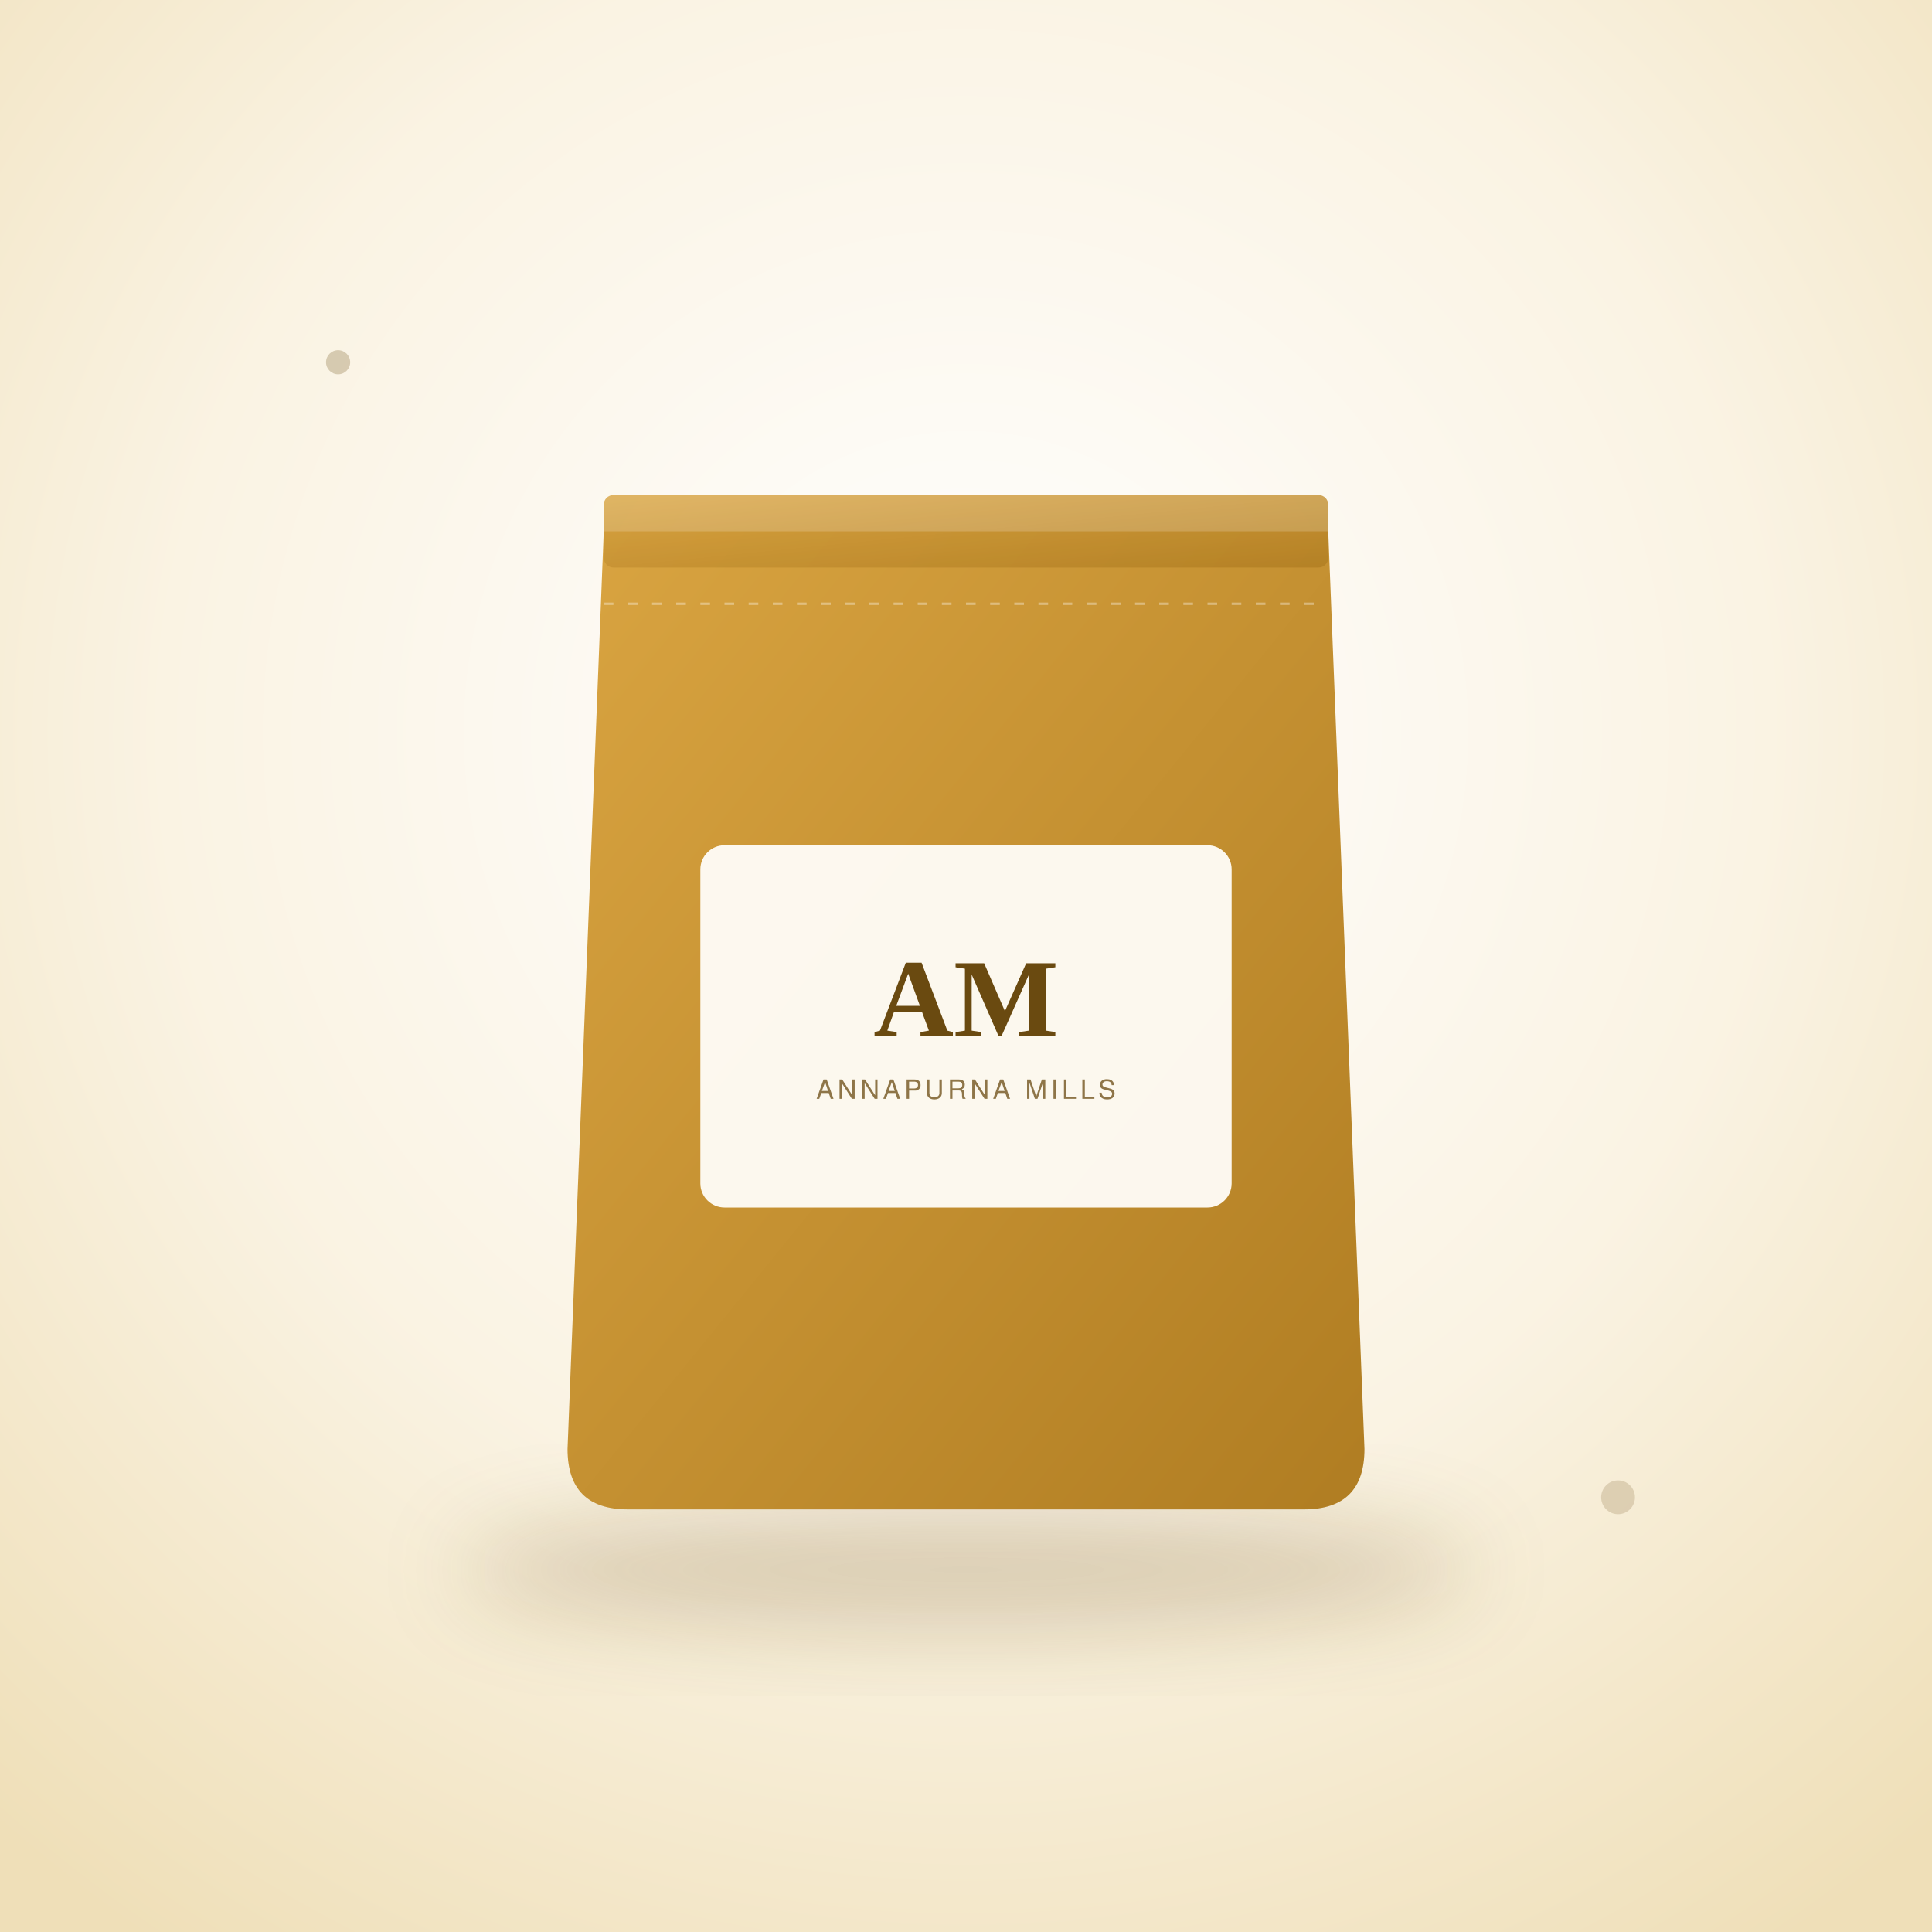
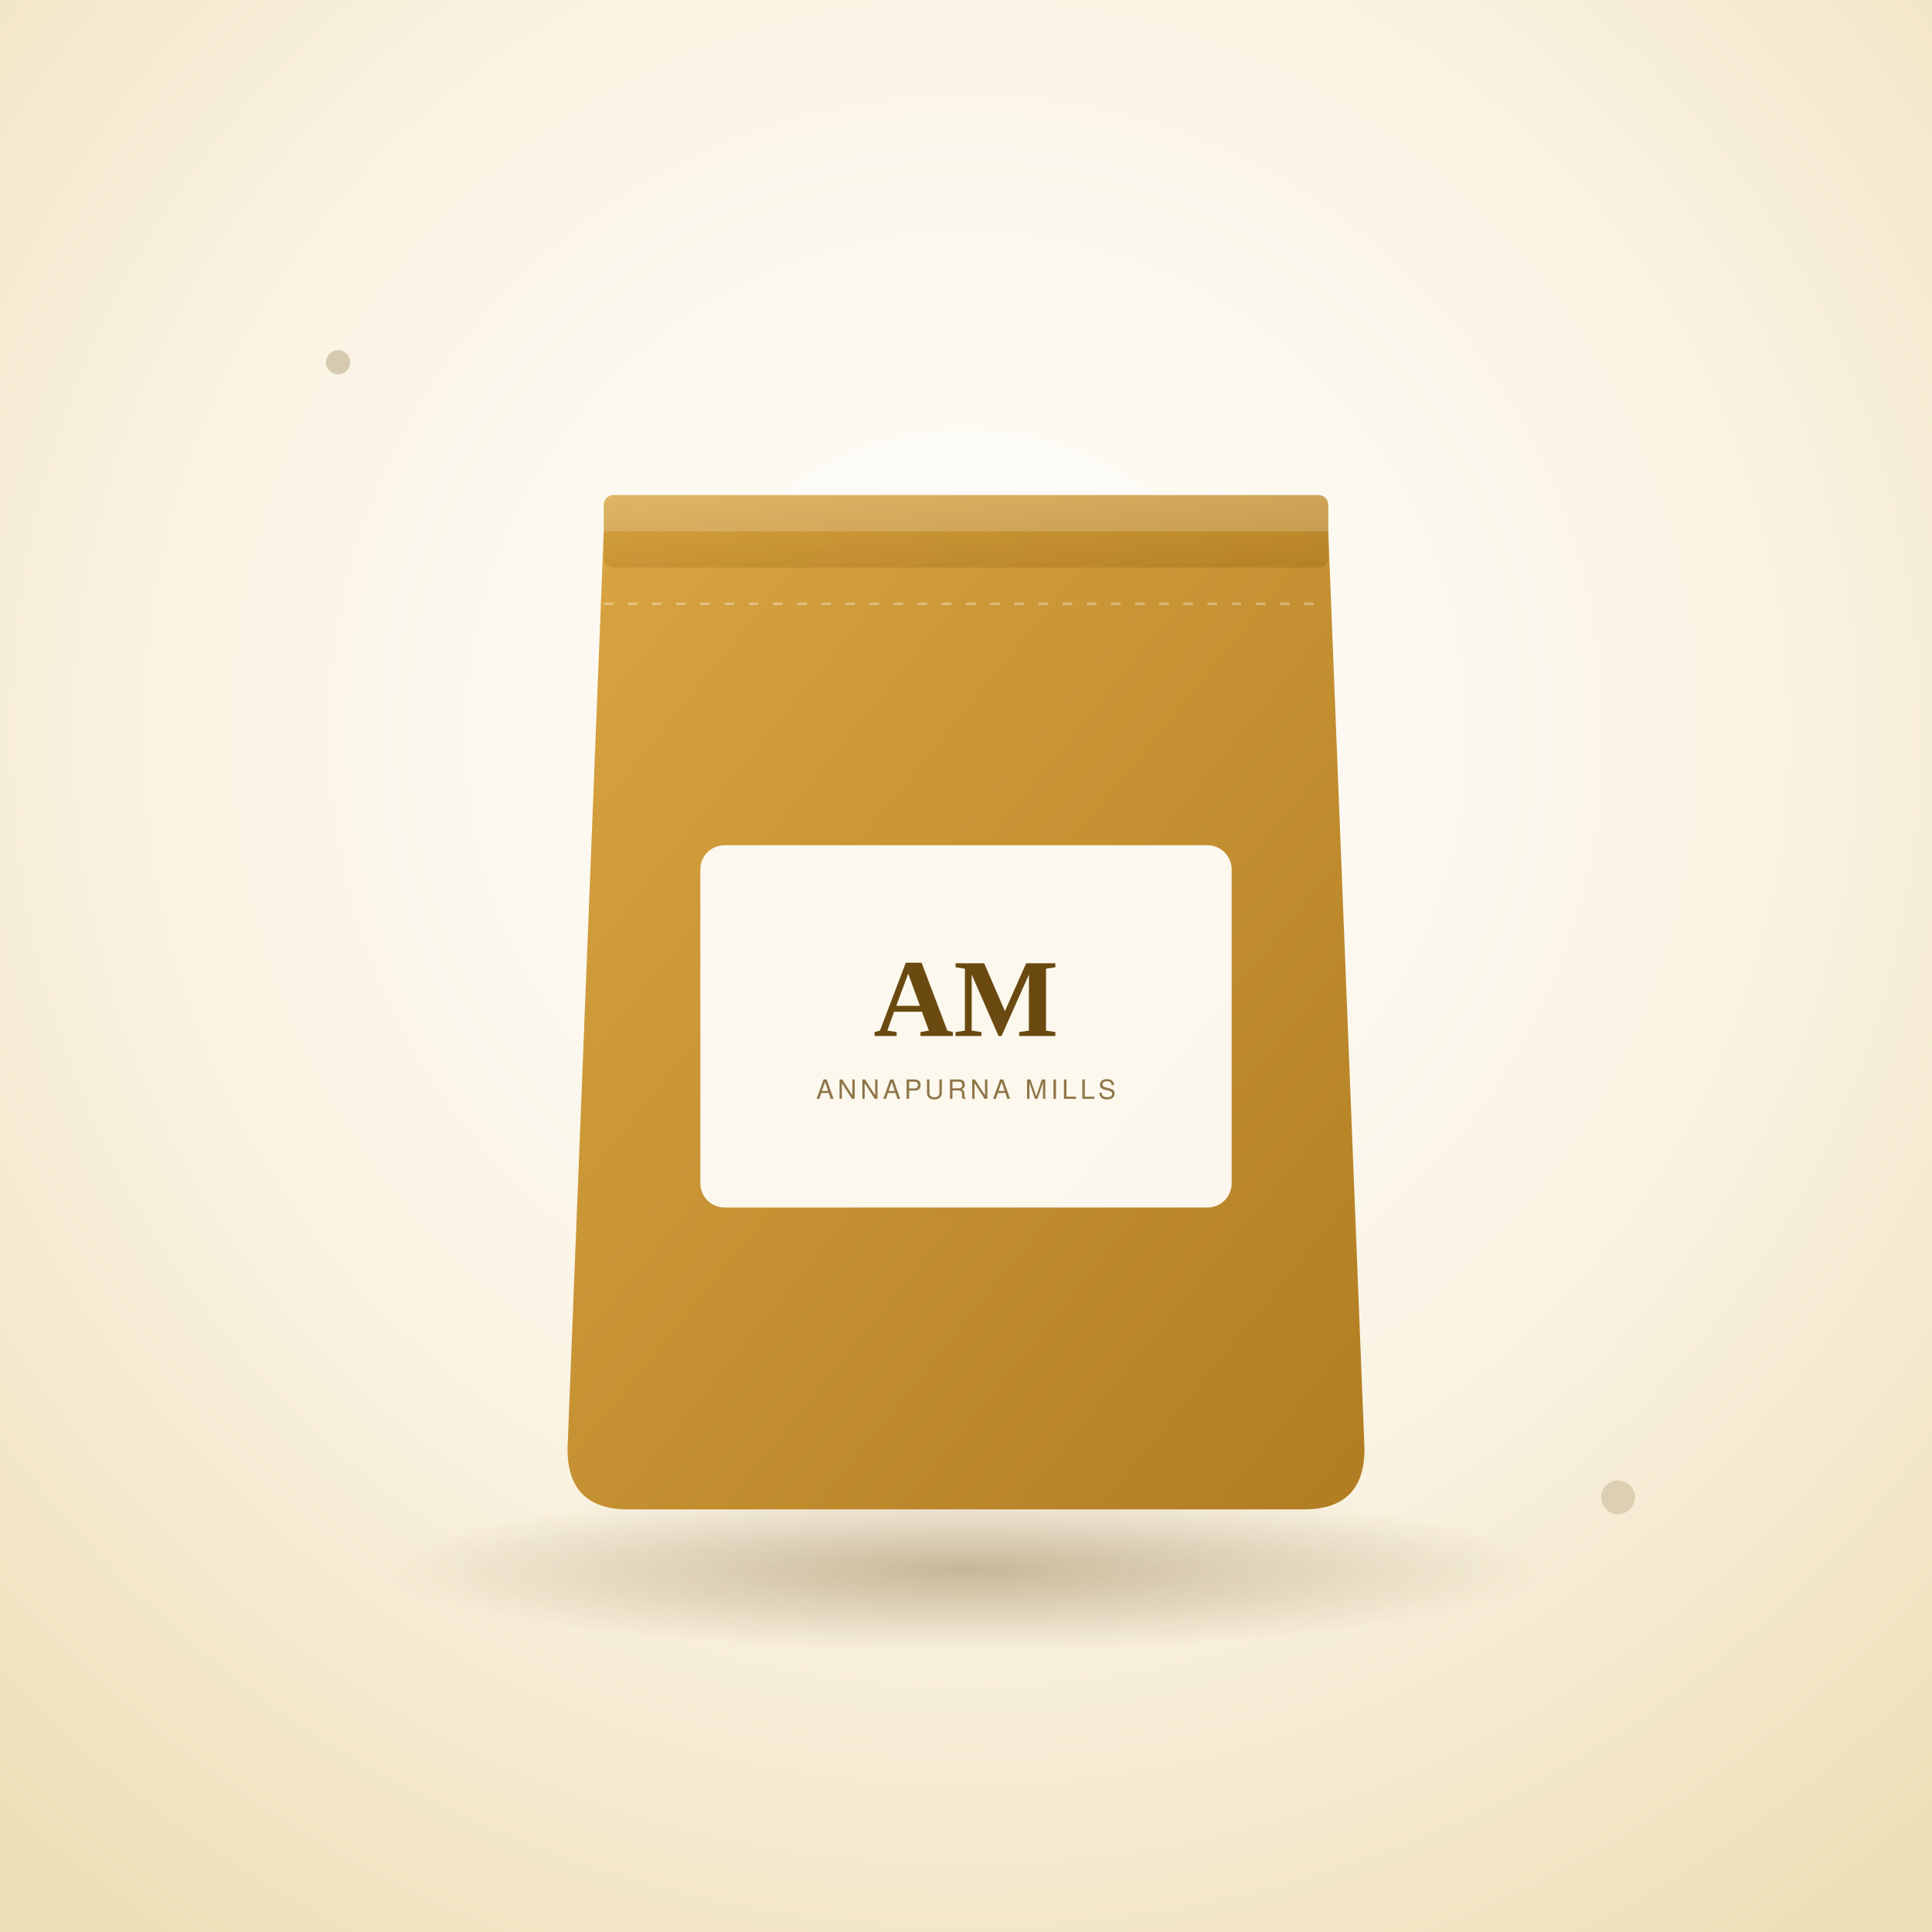
<svg xmlns="http://www.w3.org/2000/svg" viewBox="0 0 800 800" width="800" height="800" role="img" aria-label="Whole Wheat Chakki Atta">
  <defs>
    <radialGradient id="bg" cx="50%" cy="38%" r="75%">
      <stop offset="0" stop-color="#FFFFFF" />
      <stop offset=".55" stop-color="#FAF3E3" />
      <stop offset="1" stop-color="#EFDFB8" stop-opacity="1" />
    </radialGradient>
    <linearGradient id="body" x1="0" y1="0" x2="1" y2="1">
      <stop offset="0" stop-color="#D9A441" />
      <stop offset="1" stop-color="#B07D22" />
    </linearGradient>
    <linearGradient id="gold" x1="0" y1="0" x2="1" y2="1">
      <stop offset="0" stop-color="#E8CF8D" />
      <stop offset="1" stop-color="#A9843A" />
    </linearGradient>
    <linearGradient id="ink" x1="0" y1="0" x2="0" y2="1">
      <stop offset="0" stop-color="#6A4A10" />
      <stop offset="1" stop-color="#6A4A10" />
    </linearGradient>
-     <filter id="soft" x="-50%" y="-50%" width="200%" height="200%">
-       <feGaussianBlur stdDeviation="18" />
-     </filter>
+     <radialGradient id="shadow">
+       <stop offset="0" stop-color="#6A4A10" stop-opacity=".35" />
+       <stop offset="1" stop-color="#6A4A10" stop-opacity="0" />
+     </radialGradient>
  </defs>
  <rect width="800" height="800" fill="url(#bg)" />
  <circle cx="140" cy="150" r="5" fill="#6A4A10" opacity=".25" />
  <circle cx="670" cy="620" r="7" fill="#6A4A10" opacity=".18" />
-   <ellipse cx="400" cy="650" rx="210" ry="26" fill="#6A4A10" opacity=".22" filter="url(#soft)" />
+   <ellipse cx="400" cy="650" rx="240" ry="34" fill="url(#shadow)" />
  <g transform="translate(400 410)">
    <path d="M-150,-190 L150,-190 L165,190 Q165,215 140,215 L-140,215 Q-165,215 -165,190 Z" fill="url(#body)" />
    <rect x="-150" y="-205" width="300" height="30" rx="4" fill="url(#body)" opacity=".8" />
    <line x1="-150" x2="150" y1="-160" y2="-160" stroke="#fff" stroke-opacity=".35" stroke-dasharray="4 6" />
    <rect x="-110" y="-60" width="220" height="150" rx="10" fill="#FFFDF8" opacity=".95" />
    <text x="0" y="19" text-anchor="middle" font-family="Georgia, 'Times New Roman', serif" font-size="46" font-weight="700" fill="url(#ink)">AM</text>
    <text x="0" y="45" text-anchor="middle" font-family="Helvetica, Arial, sans-serif" font-size="11" letter-spacing="1.5" fill="url(#ink)" opacity=".75">ANNAPURNA MILLS</text>
    <line x1="-88" x2="88" y1="-42" y2="-42" stroke="url(#ink)" stroke-width="1" opacity=".3" />
  </g>
</svg>
